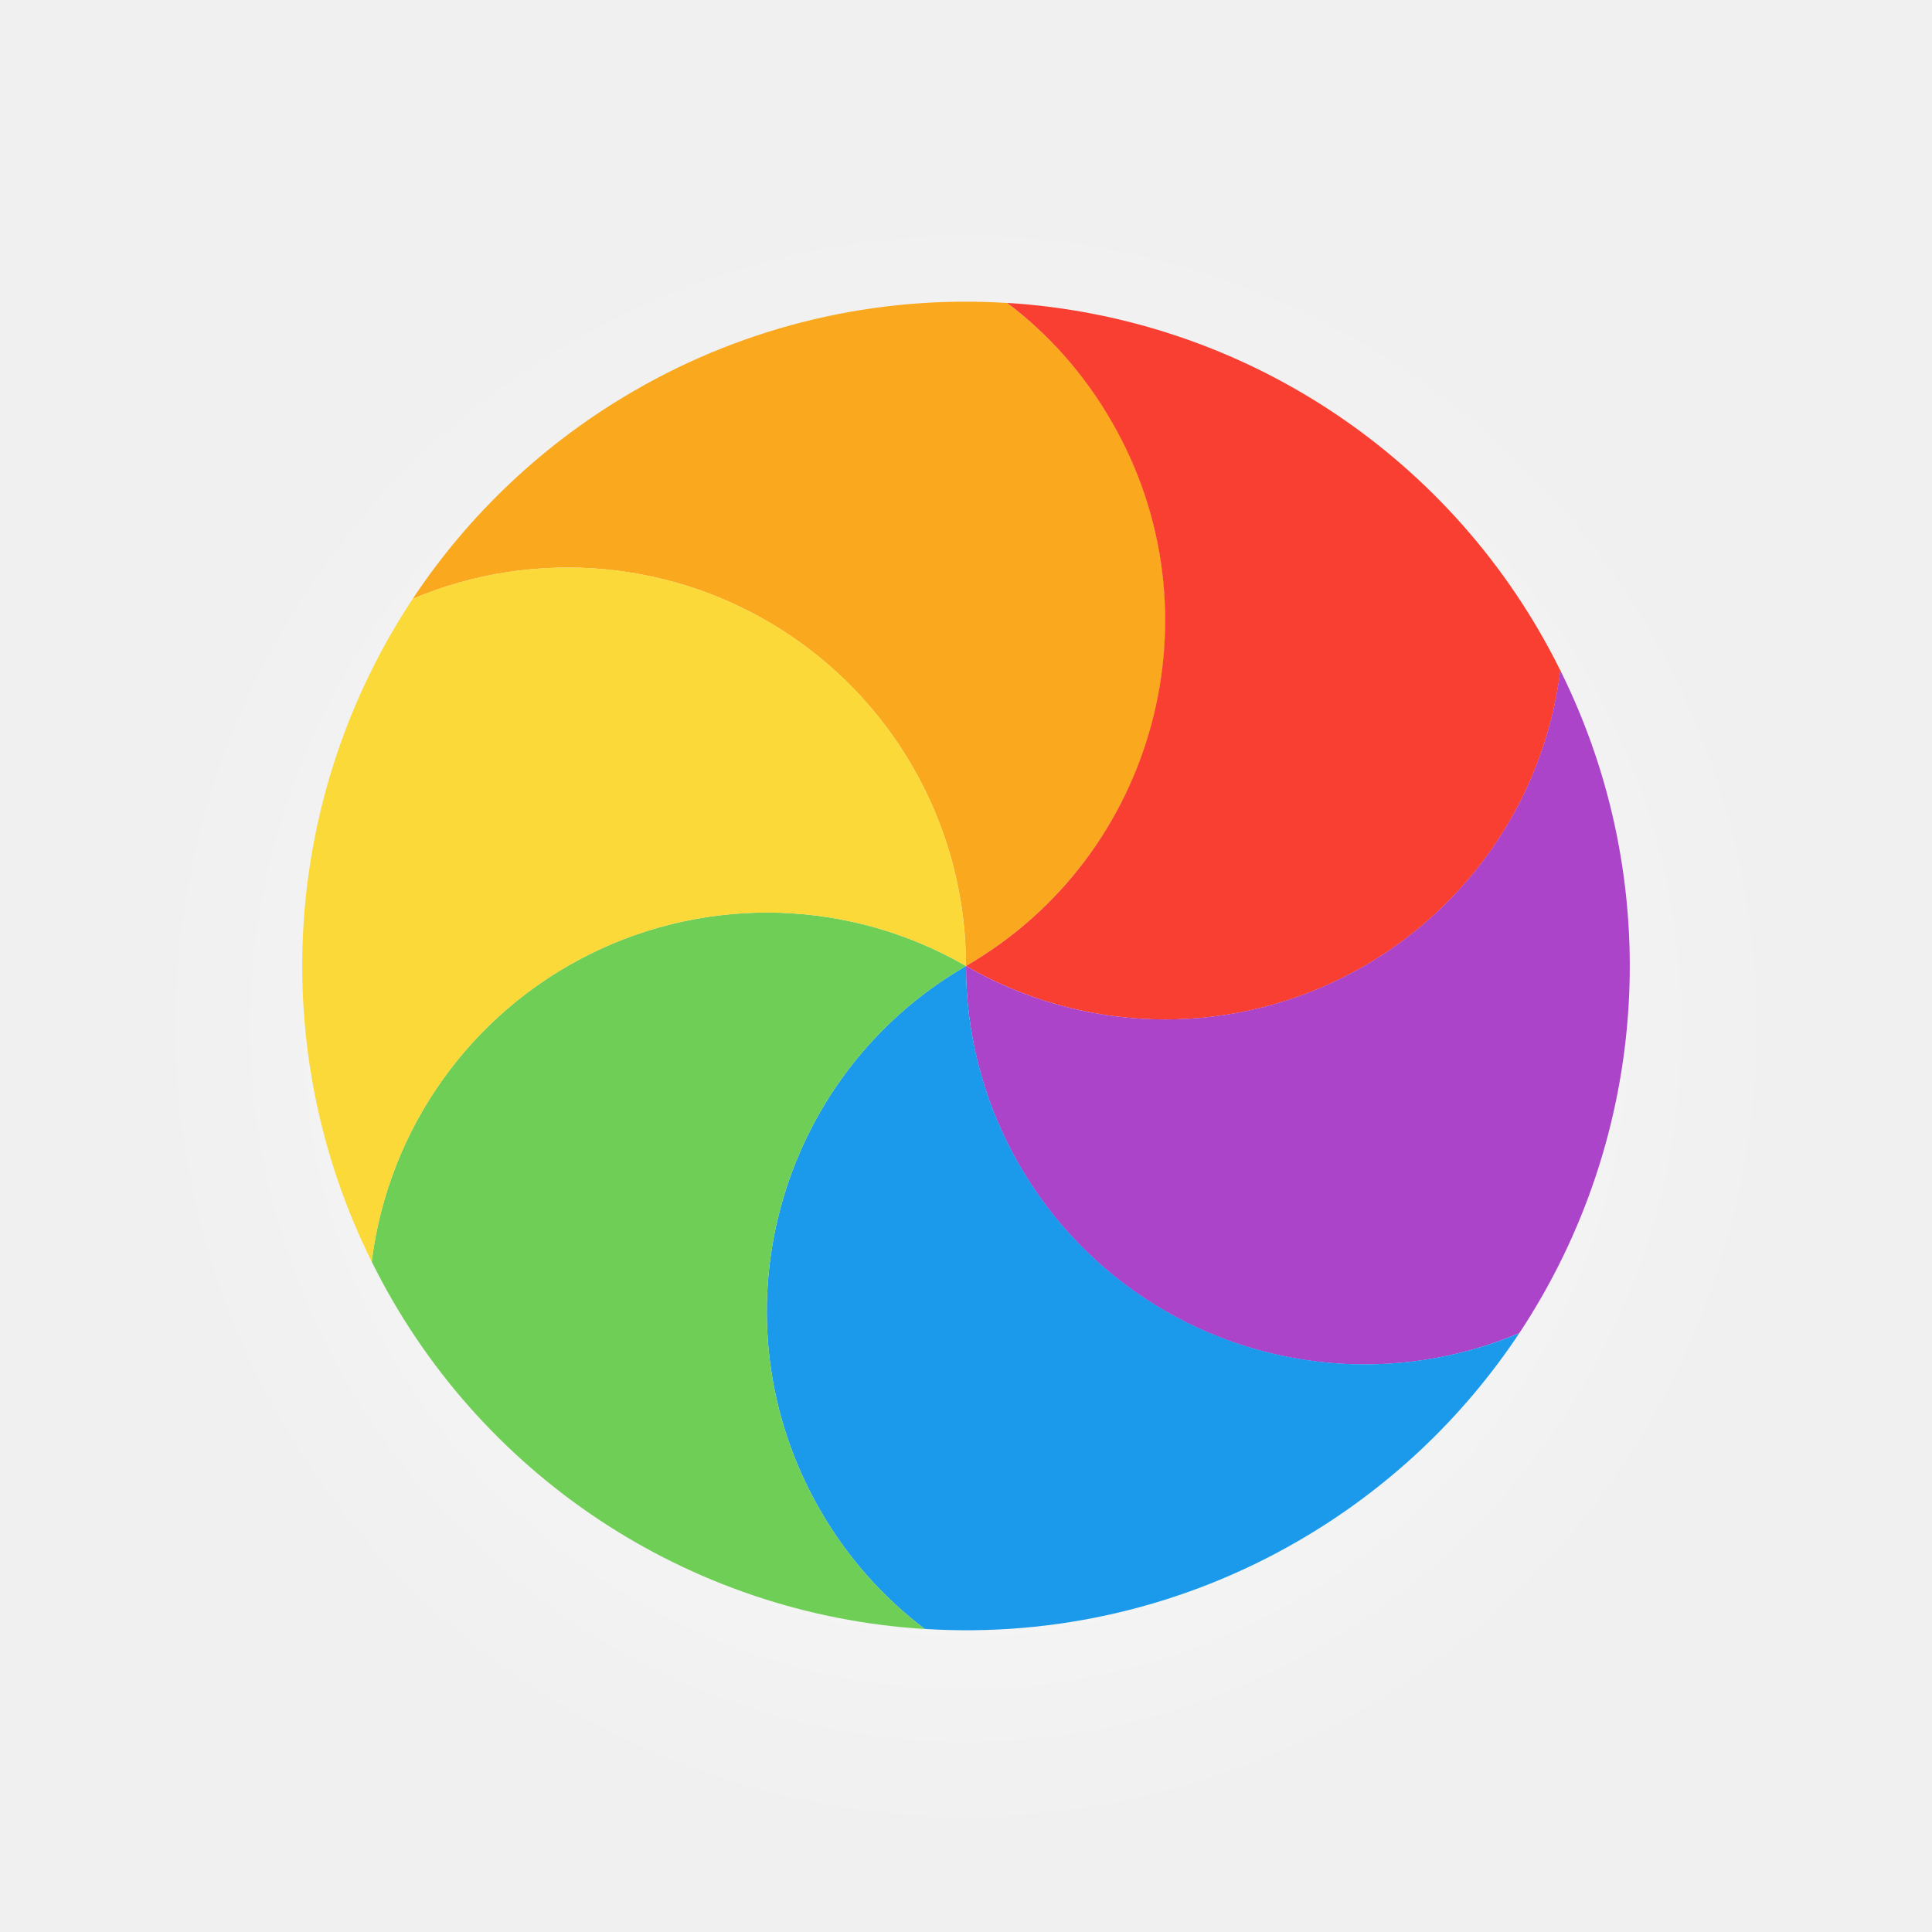
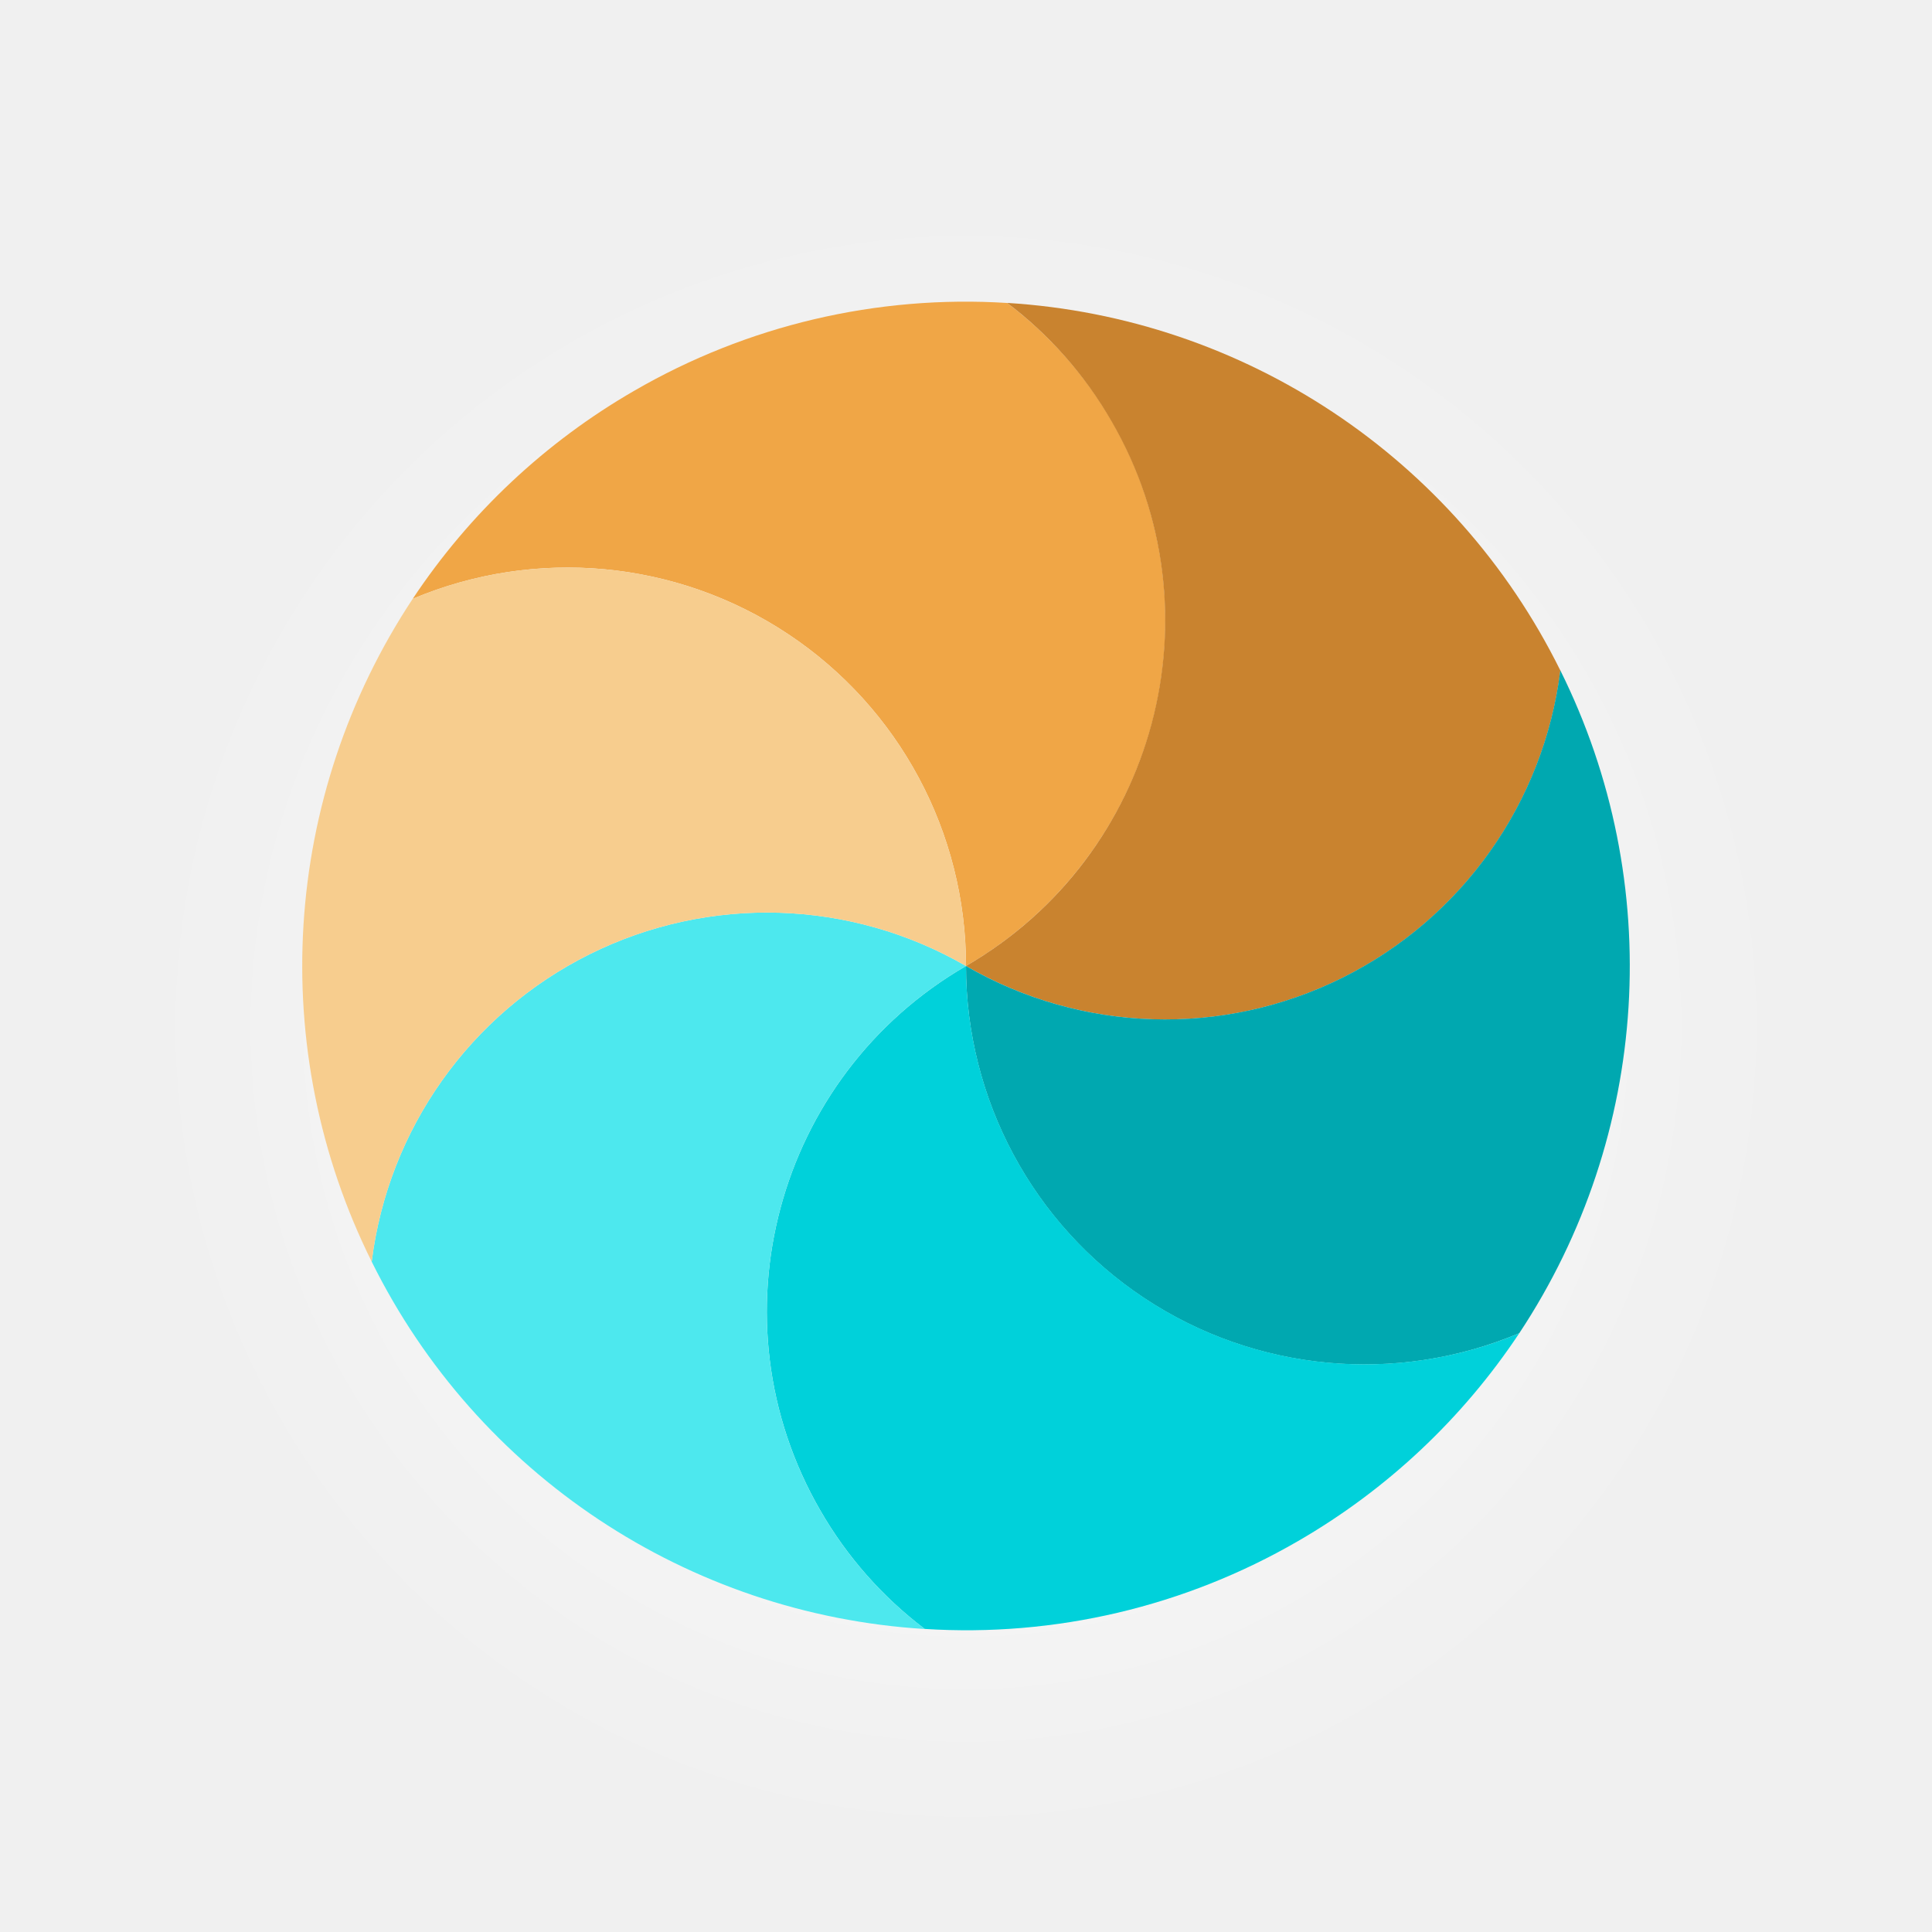
<svg xmlns="http://www.w3.org/2000/svg" width="32" height="32" viewBox="0 0 32 32">
  <defs>
    <filter id="a" width="1.384" height="1.384" x="-.192" y="-.192" style="color-interpolation-filters:sRGB">
      <feGaussianBlur stdDeviation="1.76" />
    </filter>
  </defs>
  <g transform="translate(0 -1020.362)">
    <circle cx="16" cy="1037.362" r="11" style="opacity:.35;mix-blend-mode:normal;fill:#fff;fill-rule:evenodd;stroke-width:2;stroke-linecap:round;paint-order:stroke fill markers;filter:url(#a);stop-color:#fff" />
-     <path d="M23.5 19.01a3.603 3.603 0 0 1-4.5 3.978 3.608 3.608 0 0 0-1.189-5.89 6 6 0 0 1 2.744.086 5.97 5.97 0 0 1 2.945 1.825" style="fill:#faa91e;fill-opacity:1;fill-rule:evenodd;stroke-width:1.01" transform="rotate(-45 1225.622 561.94)scale(1.8328 1.83031)" />
-     <path d="M24.687 24.9A3.597 3.597 0 0 1 19 22.988a3.603 3.603 0 0 0 4.41-2.552c.129-.48.155-.964.09-1.428a6 6 0 0 1 1.187 5.89" style="fill:#f83f31;fill-opacity:1;fill-rule:evenodd;stroke-width:1.01" transform="rotate(-45 1225.622 561.94)scale(1.8328 1.83031)" />
-     <path d="M20.189 28.878A3.608 3.608 0 0 1 19 22.988a3.597 3.597 0 0 0 5.687 1.911 6.01 6.01 0 0 1-4.498 3.979" style="fill:#ac44ca;fill-opacity:1;fill-rule:evenodd;stroke-width:1.01" transform="rotate(-45 1225.622 561.94)scale(1.8328 1.83031)" />
-     <path d="M14.5 26.967a3.6 3.6 0 0 1 .09-1.428A3.603 3.603 0 0 1 19 22.988a3.61 3.61 0 0 0 1.189 5.89 6 6 0 0 1-2.744-.086 5.97 5.97 0 0 1-2.945-1.826" style="fill:#1b9aeb;fill-opacity:1;fill-rule:evenodd;stroke-width:1.01" transform="rotate(-45 1225.622 561.94)scale(1.8328 1.83031)" />
-     <path d="M13.313 21.077A3.597 3.597 0 0 1 19 22.988a3.603 3.603 0 0 0-4.41 2.55 3.6 3.6 0 0 0-.09 1.429 6 6 0 0 1-1.187-5.89" style="fill:#6fce55;fill-opacity:1;fill-rule:evenodd;stroke-width:1.01" transform="rotate(-45 1225.622 561.94)scale(1.8328 1.83031)" />
-     <path d="M17.811 17.098A3.608 3.608 0 0 1 19 22.988a3.597 3.597 0 0 0-5.687-1.911 6.01 6.01 0 0 1 4.498-3.979" style="fill:#fbd939;fill-opacity:1;fill-rule:evenodd;stroke-width:1.01" transform="rotate(-45 1225.622 561.94)scale(1.8328 1.83031)" />
+     <path d="M23.5 19.01a3.603 3.603 0 0 1-4.5 3.978 3.608 3.608 0 0 0-1.189-5.89 6 6 0 0 1 2.744.086 5.97 5.97 0 0 1 2.945 1.825" style="fill:#f0a646;fill-opacity:1;fill-rule:evenodd;stroke-width:1.01" transform="rotate(-45 1225.622 561.94)scale(1.8328 1.83031)" />
+     <path d="M24.687 24.9A3.597 3.597 0 0 1 19 22.988a3.603 3.603 0 0 0 4.41-2.552c.129-.48.155-.964.09-1.428a6 6 0 0 1 1.187 5.89" style="fill:#c9832f;fill-opacity:1;fill-rule:evenodd;stroke-width:1.01" transform="rotate(-45 1225.622 561.94)scale(1.8328 1.83031)" />
+     <path d="M20.189 28.878A3.608 3.608 0 0 1 19 22.988a3.597 3.597 0 0 0 5.687 1.911 6.01 6.01 0 0 1-4.498 3.979" style="fill:#00a8b0;fill-opacity:1;fill-rule:evenodd;stroke-width:1.01" transform="rotate(-45 1225.622 561.94)scale(1.8328 1.83031)" />
+     <path d="M14.5 26.967a3.6 3.6 0 0 1 .09-1.428A3.603 3.603 0 0 1 19 22.988a3.61 3.61 0 0 0 1.189 5.89 6 6 0 0 1-2.744-.086 5.97 5.97 0 0 1-2.945-1.826" style="fill:#00d1da;fill-opacity:1;fill-rule:evenodd;stroke-width:1.01" transform="rotate(-45 1225.622 561.94)scale(1.8328 1.83031)" />
+     <path d="M13.313 21.077A3.597 3.597 0 0 1 19 22.988a3.603 3.603 0 0 0-4.41 2.55 3.6 3.6 0 0 0-.09 1.429 6 6 0 0 1-1.187-5.89" style="fill:#4de8ee;fill-opacity:1;fill-rule:evenodd;stroke-width:1.01" transform="rotate(-45 1225.622 561.94)scale(1.8328 1.83031)" />
+     <path d="M17.811 17.098A3.608 3.608 0 0 1 19 22.988a3.597 3.597 0 0 0-5.687-1.911 6.01 6.01 0 0 1 4.498-3.979" style="fill:#f7cd8e;fill-opacity:1;fill-rule:evenodd;stroke-width:1.01" transform="rotate(-45 1225.622 561.94)scale(1.8328 1.83031)" />
  </g>
</svg>
